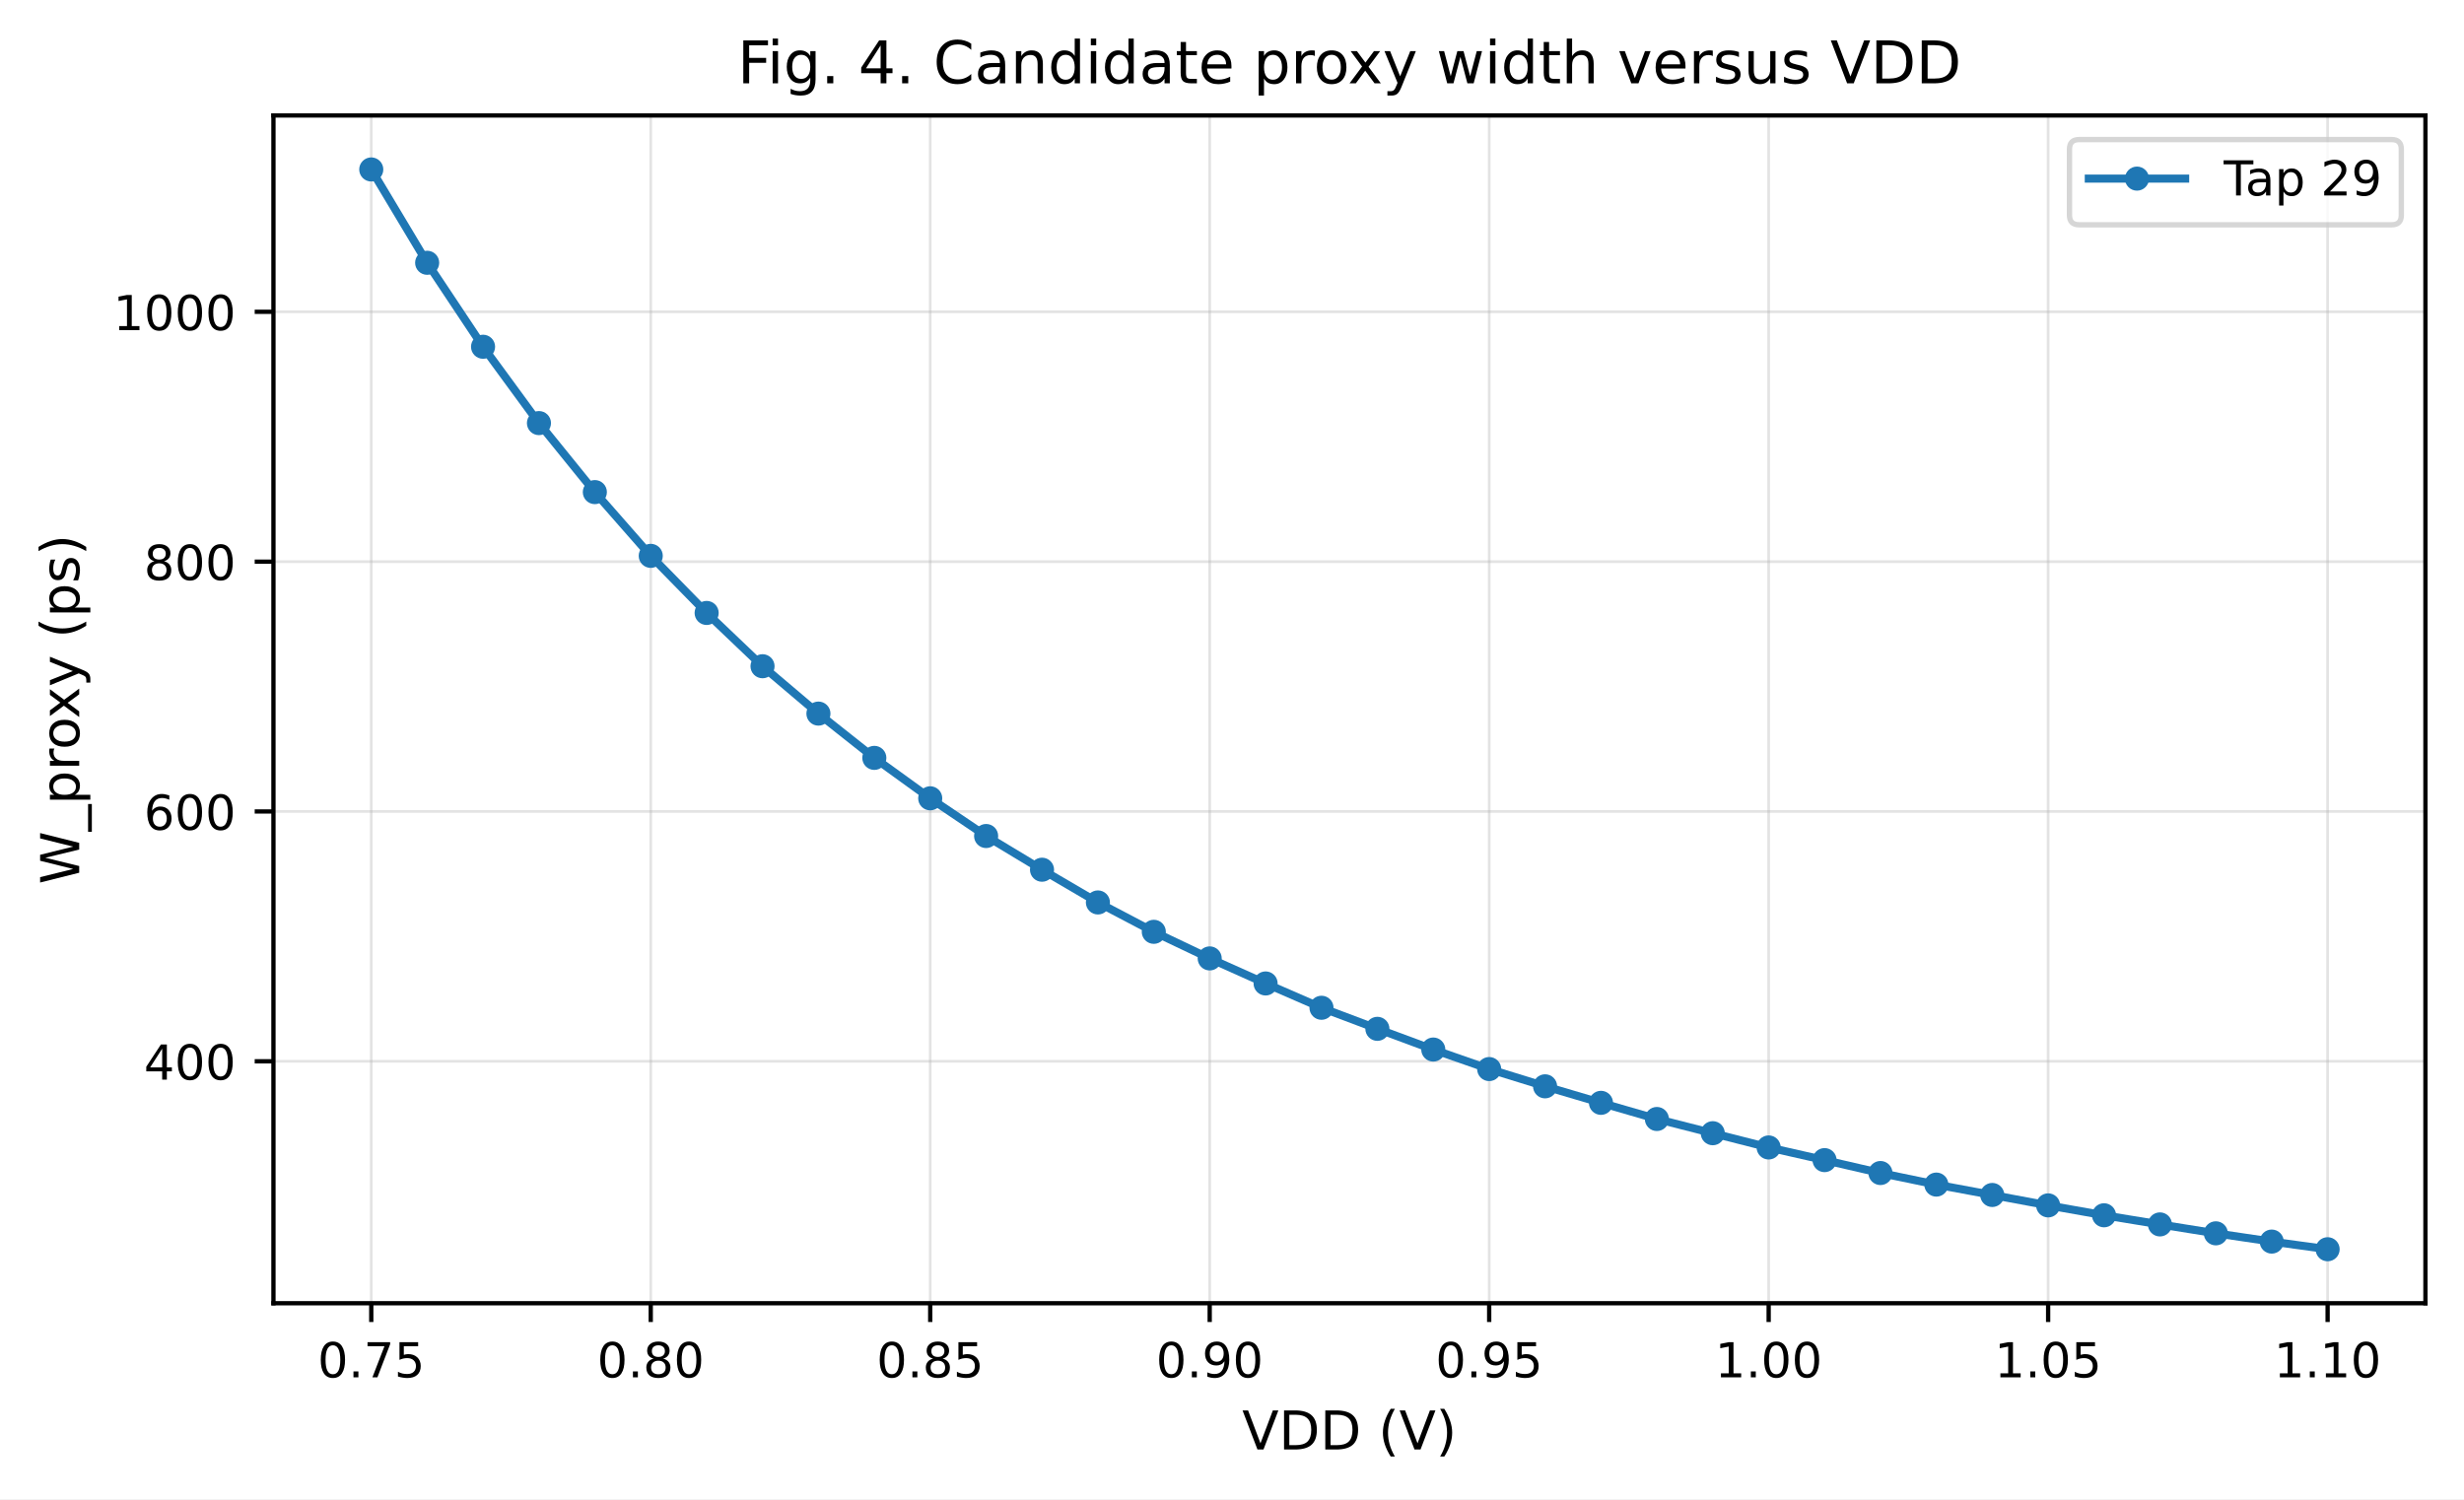
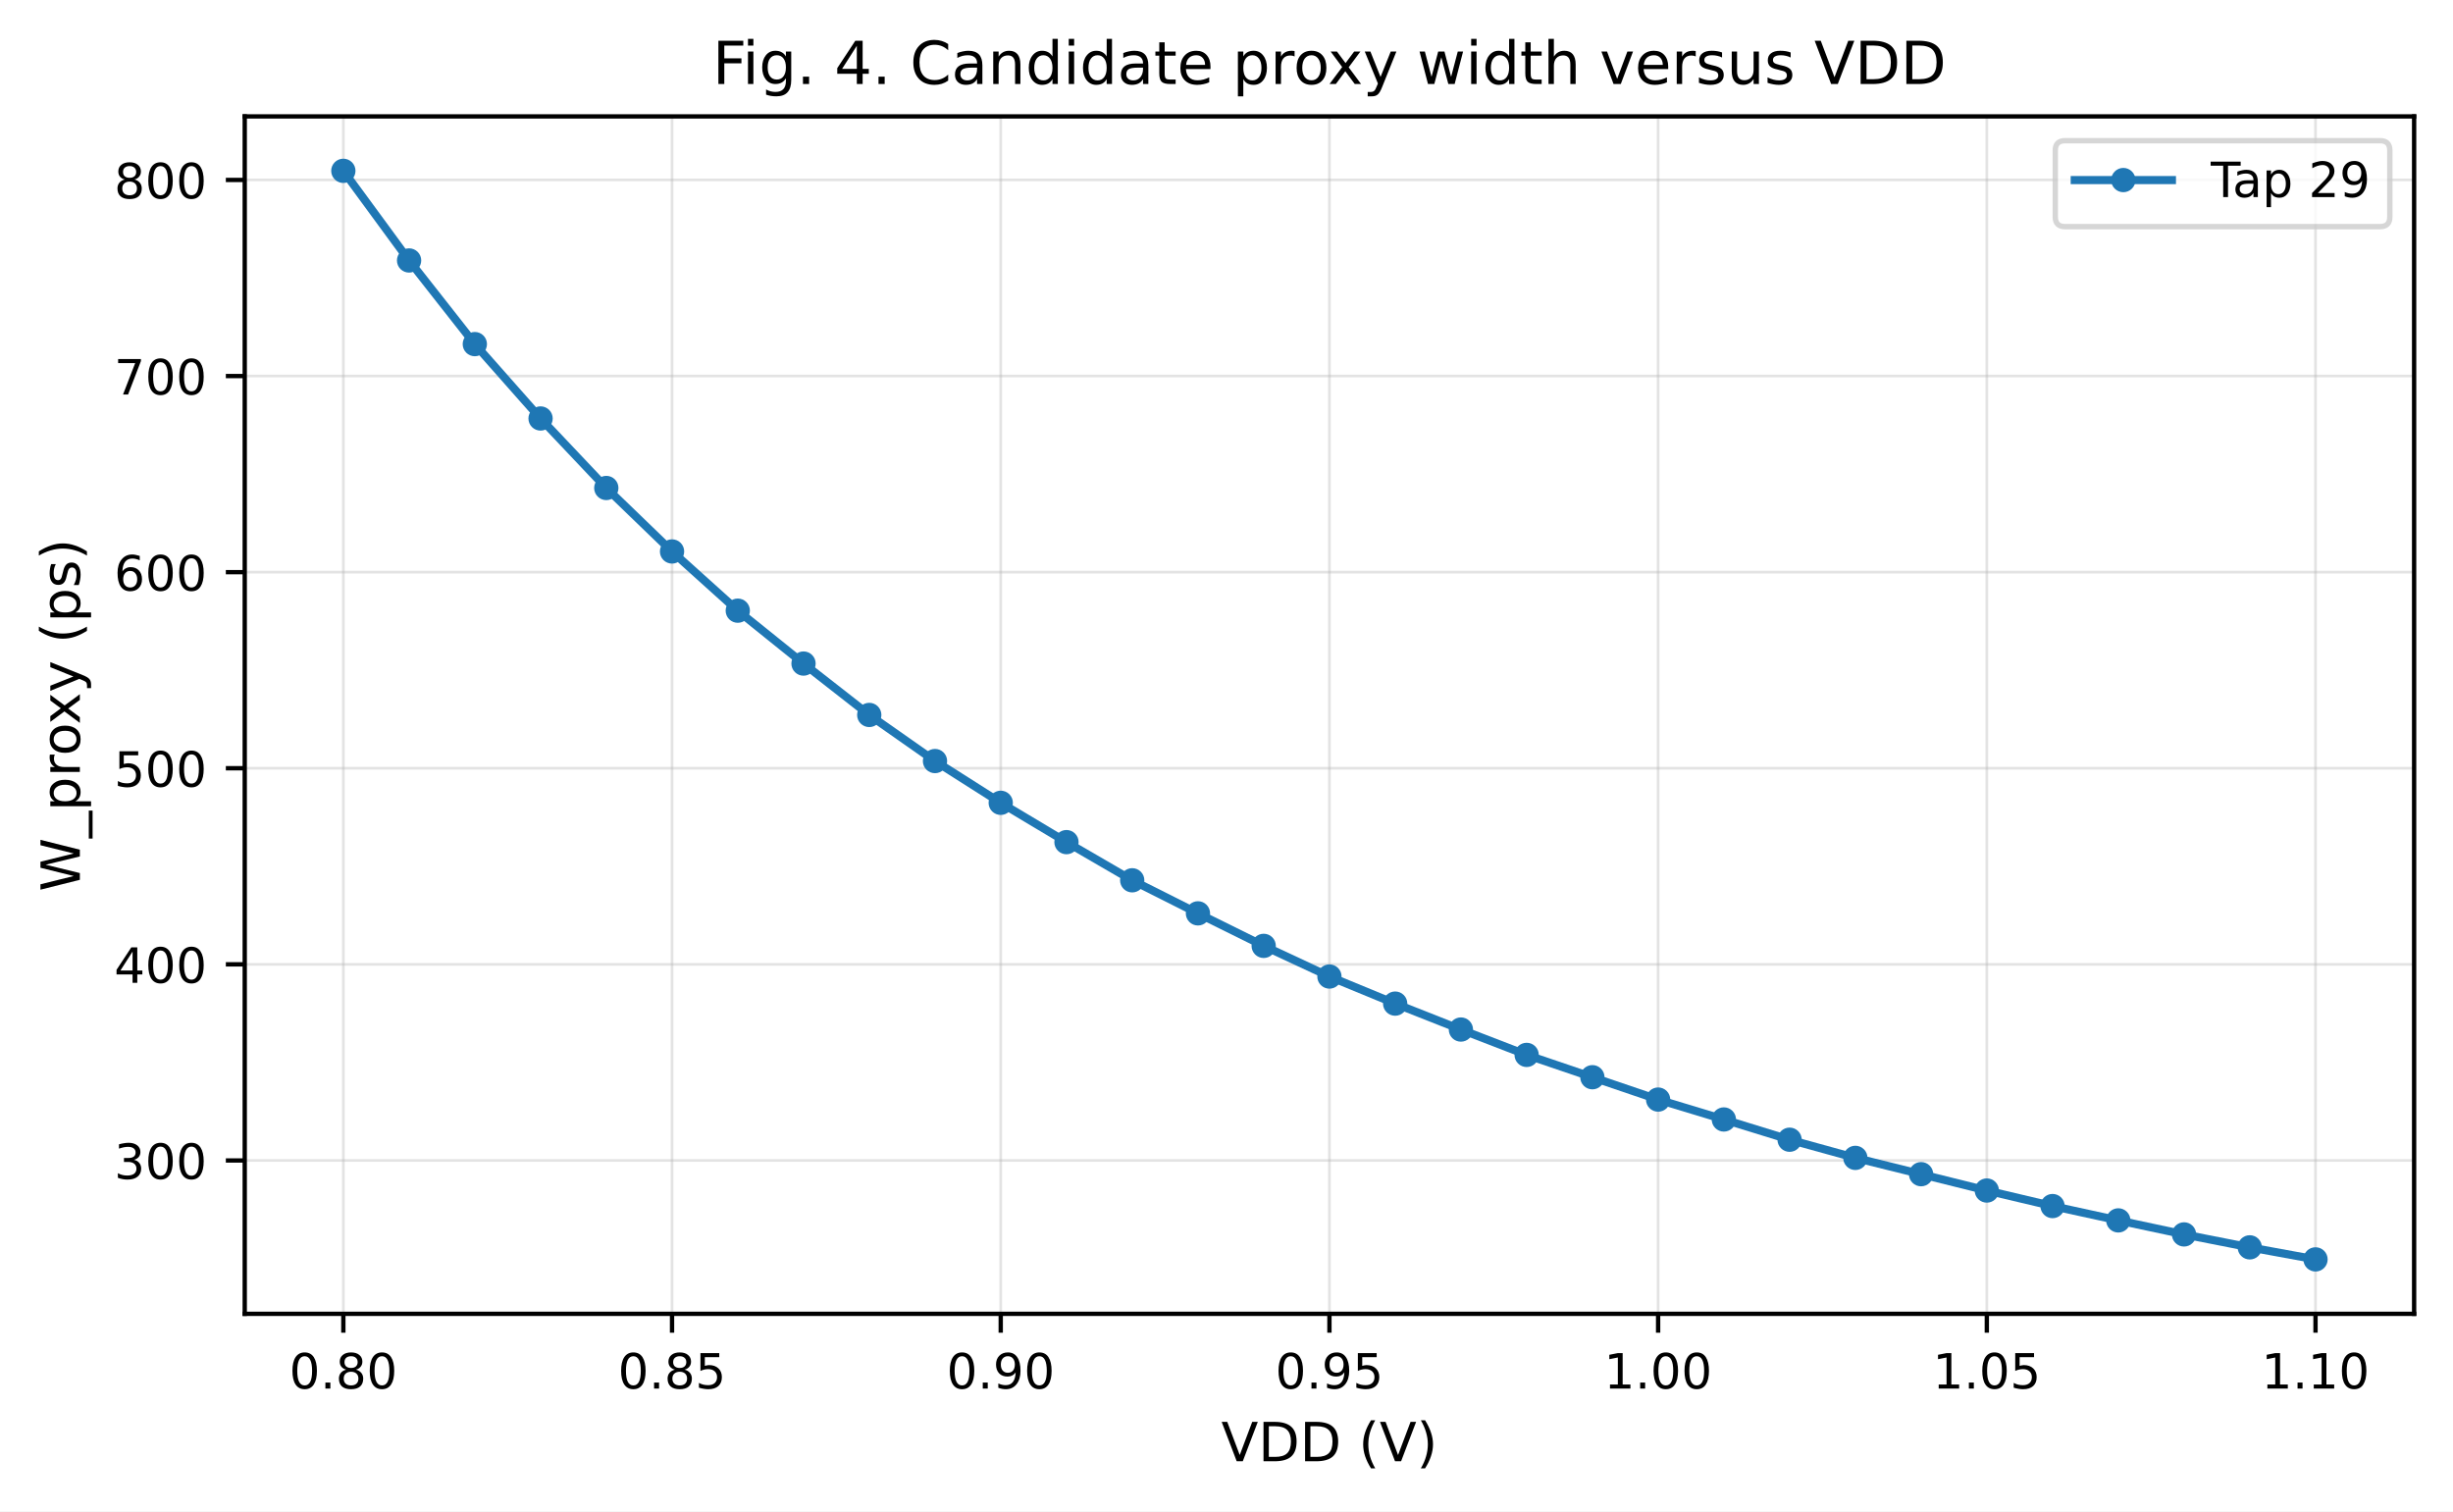
- <svg xmlns="http://www.w3.org/2000/svg" xmlns:xlink="http://www.w3.org/1999/xlink" height="279.907pt" version="1.1" viewBox="0 0 460.01 279.907" width="460.01pt">
+ <svg xmlns="http://www.w3.org/2000/svg" xmlns:xlink="http://www.w3.org/1999/xlink" height="279.907pt" version="1.1" viewBox="0 0 454.284 279.907" width="454.284pt">
  <defs>
    <style type="text/css">*{stroke-linecap:butt;stroke-linejoin:round;}</style>
  </defs>
  <g id="figure_1">
    <g id="patch_1">
-       <path d="M 0 279.907 L 460.01 279.907 L 460.01 0 L 0 0 z " style="fill:#ffffff;" />
+       <path d="M 0 279.907 L 454.284 279.907 L 454.284 0 L 0 0 z " style="fill:#ffffff;" />
    </g>
    <g id="axes_1">
      <g id="patch_2">
-         <path d="M 51.05 243.318 L 452.81 243.318 L 452.81 21.558 L 51.05 21.558 z " style="fill:#ffffff;" />
+         <path d="M 45.324 243.318 L 447.084 243.318 L 447.084 21.558 L 45.324 21.558 z " style="fill:#ffffff;" />
      </g>
      <g id="matplotlib.axis_1">
        <g id="xtick_1">
          <g id="line2d_1">
-             <path clip-path="url(#p1fad732d55)" d="M 69.312 243.318 L 69.312 21.558 " style="fill:none;stroke:#b0b0b0;stroke-linecap:square;stroke-opacity:0.35;stroke-width:0.5;" />
+             <path clip-path="url(#p21407348ca)" d="M 63.586 243.318 L 63.586 21.558 " style="fill:none;stroke:#b0b0b0;stroke-linecap:square;stroke-opacity:0.35;stroke-width:0.5;" />
          </g>
          <g id="line2d_2">
            <defs>
-               <path d="M 0 0 L 0 3.5 " id="mc8c9f199f9" style="stroke:#000000;stroke-width:0.8;" />
+               <path d="M 0 0 L 0 3.5 " id="m933b7584e6" style="stroke:#000000;stroke-width:0.8;" />
            </defs>
            <g>
-               <use style="stroke:#000000;stroke-width:0.8;" x="69.312" xlink:href="#mc8c9f199f9" y="243.318" />
+               <use style="stroke:#000000;stroke-width:0.8;" x="63.586" xlink:href="#m933b7584e6" y="243.318" />
            </g>
          </g>
          <g id="text_1">
-             <text style="font-family:DejaVu Sans;font-size:9px;font-stretch:normal;font-style:normal;font-weight:normal;text-anchor:middle;" transform="rotate(-0, 69.31213, 257.1569)" x="69.312" y="257.157">0.75</text>
+             <text style="font-family:DejaVu Sans;font-size:9px;font-stretch:normal;font-style:normal;font-weight:normal;text-anchor:middle;" transform="rotate(-0, 63.58588, 257.1569)" x="63.586" y="257.157">0.80</text>
          </g>
        </g>
        <g id="xtick_2">
          <g id="line2d_3">
-             <path clip-path="url(#p1fad732d55)" d="M 121.489 243.318 L 121.489 21.558 " style="fill:none;stroke:#b0b0b0;stroke-linecap:square;stroke-opacity:0.35;stroke-width:0.5;" />
+             <path clip-path="url(#p21407348ca)" d="M 124.459 243.318 L 124.459 21.558 " style="fill:none;stroke:#b0b0b0;stroke-linecap:square;stroke-opacity:0.35;stroke-width:0.5;" />
          </g>
          <g id="line2d_4">
            <g>
-               <use style="stroke:#000000;stroke-width:0.8;" x="121.489" xlink:href="#mc8c9f199f9" y="243.318" />
+               <use style="stroke:#000000;stroke-width:0.8;" x="124.459" xlink:href="#m933b7584e6" y="243.318" />
            </g>
          </g>
          <g id="text_2">
-             <text style="font-family:DejaVu Sans;font-size:9px;font-stretch:normal;font-style:normal;font-weight:normal;text-anchor:middle;" transform="rotate(-0, 121.4888, 257.1569)" x="121.489" y="257.157">0.80</text>
+             <text style="font-family:DejaVu Sans;font-size:9px;font-stretch:normal;font-style:normal;font-weight:normal;text-anchor:middle;" transform="rotate(-0, 124.4586, 257.1569)" x="124.459" y="257.157">0.85</text>
          </g>
        </g>
        <g id="xtick_3">
          <g id="line2d_5">
-             <path clip-path="url(#p1fad732d55)" d="M 173.665 243.318 L 173.665 21.558 " style="fill:none;stroke:#b0b0b0;stroke-linecap:square;stroke-opacity:0.35;stroke-width:0.5;" />
+             <path clip-path="url(#p21407348ca)" d="M 185.331 243.318 L 185.331 21.558 " style="fill:none;stroke:#b0b0b0;stroke-linecap:square;stroke-opacity:0.35;stroke-width:0.5;" />
          </g>
          <g id="line2d_6">
            <g>
-               <use style="stroke:#000000;stroke-width:0.8;" x="173.665" xlink:href="#mc8c9f199f9" y="243.318" />
+               <use style="stroke:#000000;stroke-width:0.8;" x="185.331" xlink:href="#m933b7584e6" y="243.318" />
            </g>
          </g>
          <g id="text_3">
-             <text style="font-family:DejaVu Sans;font-size:9px;font-stretch:normal;font-style:normal;font-weight:normal;text-anchor:middle;" transform="rotate(-0, 173.6654, 257.1569)" x="173.665" y="257.157">0.85</text>
+             <text style="font-family:DejaVu Sans;font-size:9px;font-stretch:normal;font-style:normal;font-weight:normal;text-anchor:middle;" transform="rotate(-0, 185.3313, 257.1569)" x="185.331" y="257.157">0.90</text>
          </g>
        </g>
        <g id="xtick_4">
          <g id="line2d_7">
-             <path clip-path="url(#p1fad732d55)" d="M 225.842 243.318 L 225.842 21.558 " style="fill:none;stroke:#b0b0b0;stroke-linecap:square;stroke-opacity:0.35;stroke-width:0.5;" />
+             <path clip-path="url(#p21407348ca)" d="M 246.204 243.318 L 246.204 21.558 " style="fill:none;stroke:#b0b0b0;stroke-linecap:square;stroke-opacity:0.35;stroke-width:0.5;" />
          </g>
          <g id="line2d_8">
            <g>
-               <use style="stroke:#000000;stroke-width:0.8;" x="225.842" xlink:href="#mc8c9f199f9" y="243.318" />
+               <use style="stroke:#000000;stroke-width:0.8;" x="246.204" xlink:href="#m933b7584e6" y="243.318" />
            </g>
          </g>
          <g id="text_4">
-             <text style="font-family:DejaVu Sans;font-size:9px;font-stretch:normal;font-style:normal;font-weight:normal;text-anchor:middle;" transform="rotate(-0, 225.842, 257.1569)" x="225.842" y="257.157">0.90</text>
+             <text style="font-family:DejaVu Sans;font-size:9px;font-stretch:normal;font-style:normal;font-weight:normal;text-anchor:middle;" transform="rotate(-0, 246.2041, 257.1569)" x="246.204" y="257.157">0.95</text>
          </g>
        </g>
        <g id="xtick_5">
          <g id="line2d_9">
-             <path clip-path="url(#p1fad732d55)" d="M 278.019 243.318 L 278.019 21.558 " style="fill:none;stroke:#b0b0b0;stroke-linecap:square;stroke-opacity:0.35;stroke-width:0.5;" />
+             <path clip-path="url(#p21407348ca)" d="M 307.077 243.318 L 307.077 21.558 " style="fill:none;stroke:#b0b0b0;stroke-linecap:square;stroke-opacity:0.35;stroke-width:0.5;" />
          </g>
          <g id="line2d_10">
            <g>
-               <use style="stroke:#000000;stroke-width:0.8;" x="278.019" xlink:href="#mc8c9f199f9" y="243.318" />
+               <use style="stroke:#000000;stroke-width:0.8;" x="307.077" xlink:href="#m933b7584e6" y="243.318" />
            </g>
          </g>
          <g id="text_5">
-             <text style="font-family:DejaVu Sans;font-size:9px;font-stretch:normal;font-style:normal;font-weight:normal;text-anchor:middle;" transform="rotate(-0, 278.0186, 257.1569)" x="278.019" y="257.157">0.95</text>
+             <text style="font-family:DejaVu Sans;font-size:9px;font-stretch:normal;font-style:normal;font-weight:normal;text-anchor:middle;" transform="rotate(-0, 307.0768, 257.1569)" x="307.077" y="257.157">1.00</text>
          </g>
        </g>
        <g id="xtick_6">
          <g id="line2d_11">
-             <path clip-path="url(#p1fad732d55)" d="M 330.195 243.318 L 330.195 21.558 " style="fill:none;stroke:#b0b0b0;stroke-linecap:square;stroke-opacity:0.35;stroke-width:0.5;" />
+             <path clip-path="url(#p21407348ca)" d="M 367.95 243.318 L 367.95 21.558 " style="fill:none;stroke:#b0b0b0;stroke-linecap:square;stroke-opacity:0.35;stroke-width:0.5;" />
          </g>
          <g id="line2d_12">
            <g>
-               <use style="stroke:#000000;stroke-width:0.8;" x="330.195" xlink:href="#mc8c9f199f9" y="243.318" />
+               <use style="stroke:#000000;stroke-width:0.8;" x="367.95" xlink:href="#m933b7584e6" y="243.318" />
            </g>
          </g>
          <g id="text_6">
-             <text style="font-family:DejaVu Sans;font-size:9px;font-stretch:normal;font-style:normal;font-weight:normal;text-anchor:middle;" transform="rotate(-0, 330.1952, 257.1569)" x="330.195" y="257.157">1.00</text>
+             <text style="font-family:DejaVu Sans;font-size:9px;font-stretch:normal;font-style:normal;font-weight:normal;text-anchor:middle;" transform="rotate(-0, 367.9495, 257.1569)" x="367.95" y="257.157">1.05</text>
          </g>
        </g>
        <g id="xtick_7">
          <g id="line2d_13">
-             <path clip-path="url(#p1fad732d55)" d="M 382.372 243.318 L 382.372 21.558 " style="fill:none;stroke:#b0b0b0;stroke-linecap:square;stroke-opacity:0.35;stroke-width:0.5;" />
+             <path clip-path="url(#p21407348ca)" d="M 428.822 243.318 L 428.822 21.558 " style="fill:none;stroke:#b0b0b0;stroke-linecap:square;stroke-opacity:0.35;stroke-width:0.5;" />
          </g>
          <g id="line2d_14">
            <g>
-               <use style="stroke:#000000;stroke-width:0.8;" x="382.372" xlink:href="#mc8c9f199f9" y="243.318" />
+               <use style="stroke:#000000;stroke-width:0.8;" x="428.822" xlink:href="#m933b7584e6" y="243.318" />
            </g>
          </g>
          <g id="text_7">
-             <text style="font-family:DejaVu Sans;font-size:9px;font-stretch:normal;font-style:normal;font-weight:normal;text-anchor:middle;" transform="rotate(-0, 382.3719, 257.1569)" x="382.372" y="257.157">1.05</text>
-           </g>
-         </g>
-         <g id="xtick_8">
-           <g id="line2d_15">
-             <path clip-path="url(#p1fad732d55)" d="M 434.548 243.318 L 434.548 21.558 " style="fill:none;stroke:#b0b0b0;stroke-linecap:square;stroke-opacity:0.35;stroke-width:0.5;" />
-           </g>
-           <g id="line2d_16">
-             <g>
-               <use style="stroke:#000000;stroke-width:0.8;" x="434.548" xlink:href="#mc8c9f199f9" y="243.318" />
-             </g>
-           </g>
-           <g id="text_8">
-             <text style="font-family:DejaVu Sans;font-size:9px;font-stretch:normal;font-style:normal;font-weight:normal;text-anchor:middle;" transform="rotate(-0, 434.5485, 257.1569)" x="434.548" y="257.157">1.10</text>
-           </g>
-         </g>
-         <g id="text_9">
-           <text style="font-family:DejaVu Sans;font-size:10px;font-stretch:normal;font-style:normal;font-weight:normal;text-anchor:middle;" transform="rotate(-0, 251.9303, 270.627)" x="251.93" y="270.627">VDD (V)</text>
+             <text style="font-family:DejaVu Sans;font-size:9px;font-stretch:normal;font-style:normal;font-weight:normal;text-anchor:middle;" transform="rotate(-0, 428.8222, 257.1569)" x="428.822" y="257.157">1.10</text>
+           </g>
+         </g>
+         <g id="text_8">
+           <text style="font-family:DejaVu Sans;font-size:10px;font-stretch:normal;font-style:normal;font-weight:normal;text-anchor:middle;" transform="rotate(-0, 246.2041, 270.627)" x="246.204" y="270.627">VDD (V)</text>
        </g>
      </g>
      <g id="matplotlib.axis_2">
        <g id="ytick_1">
+           <g id="line2d_15">
+             <path clip-path="url(#p21407348ca)" d="M 45.324 214.913 L 447.084 214.913 " style="fill:none;stroke:#b0b0b0;stroke-linecap:square;stroke-opacity:0.35;stroke-width:0.5;" />
+           </g>
+           <g id="line2d_16">
+             <defs>
+               <path d="M 0 0 L -3.5 0 " id="m79e8fa3fff" style="stroke:#000000;stroke-width:0.8;" />
+             </defs>
+             <g>
+               <use style="stroke:#000000;stroke-width:0.8;" x="45.324" xlink:href="#m79e8fa3fff" y="214.913" />
+             </g>
+           </g>
+           <g id="text_9">
+             <text style="font-family:DejaVu Sans;font-size:9px;font-stretch:normal;font-style:normal;font-weight:normal;text-anchor:end;" transform="rotate(-0, 38.32406, 218.3321)" x="38.324" y="218.332">300</text>
+           </g>
+         </g>
+         <g id="ytick_2">
          <g id="line2d_17">
-             <path clip-path="url(#p1fad732d55)" d="M 51.05 198.148 L 452.81 198.148 " style="fill:none;stroke:#b0b0b0;stroke-linecap:square;stroke-opacity:0.35;stroke-width:0.5;" />
+             <path clip-path="url(#p21407348ca)" d="M 45.324 178.595 L 447.084 178.595 " style="fill:none;stroke:#b0b0b0;stroke-linecap:square;stroke-opacity:0.35;stroke-width:0.5;" />
          </g>
          <g id="line2d_18">
-             <defs>
-               <path d="M 0 0 L -3.5 0 " id="mdaf986df2b" style="stroke:#000000;stroke-width:0.8;" />
-             </defs>
-             <g>
-               <use style="stroke:#000000;stroke-width:0.8;" x="51.05" xlink:href="#mdaf986df2b" y="198.148" />
+             <g>
+               <use style="stroke:#000000;stroke-width:0.8;" x="45.324" xlink:href="#m79e8fa3fff" y="178.595" />
            </g>
          </g>
          <g id="text_10">
-             <text style="font-family:DejaVu Sans;font-size:9px;font-stretch:normal;font-style:normal;font-weight:normal;text-anchor:end;" transform="rotate(-0, 44.05031, 201.5678)" x="44.05" y="201.568">400</text>
-           </g>
-         </g>
-         <g id="ytick_2">
+             <text style="font-family:DejaVu Sans;font-size:9px;font-stretch:normal;font-style:normal;font-weight:normal;text-anchor:end;" transform="rotate(-0, 38.32406, 182.0139)" x="38.324" y="182.014">400</text>
+           </g>
+         </g>
+         <g id="ytick_3">
          <g id="line2d_19">
-             <path clip-path="url(#p1fad732d55)" d="M 51.05 151.504 L 452.81 151.504 " style="fill:none;stroke:#b0b0b0;stroke-linecap:square;stroke-opacity:0.35;stroke-width:0.5;" />
+             <path clip-path="url(#p21407348ca)" d="M 45.324 142.276 L 447.084 142.276 " style="fill:none;stroke:#b0b0b0;stroke-linecap:square;stroke-opacity:0.35;stroke-width:0.5;" />
          </g>
          <g id="line2d_20">
            <g>
-               <use style="stroke:#000000;stroke-width:0.8;" x="51.05" xlink:href="#mdaf986df2b" y="151.504" />
+               <use style="stroke:#000000;stroke-width:0.8;" x="45.324" xlink:href="#m79e8fa3fff" y="142.276" />
            </g>
          </g>
          <g id="text_11">
-             <text style="font-family:DejaVu Sans;font-size:9px;font-stretch:normal;font-style:normal;font-weight:normal;text-anchor:end;" transform="rotate(-0, 44.05031, 154.9238)" x="44.05" y="154.924">600</text>
-           </g>
-         </g>
-         <g id="ytick_3">
+             <text style="font-family:DejaVu Sans;font-size:9px;font-stretch:normal;font-style:normal;font-weight:normal;text-anchor:end;" transform="rotate(-0, 38.32406, 145.6956)" x="38.324" y="145.696">500</text>
+           </g>
+         </g>
+         <g id="ytick_4">
          <g id="line2d_21">
-             <path clip-path="url(#p1fad732d55)" d="M 51.05 104.86 L 452.81 104.86 " style="fill:none;stroke:#b0b0b0;stroke-linecap:square;stroke-opacity:0.35;stroke-width:0.5;" />
+             <path clip-path="url(#p21407348ca)" d="M 45.324 105.958 L 447.084 105.958 " style="fill:none;stroke:#b0b0b0;stroke-linecap:square;stroke-opacity:0.35;stroke-width:0.5;" />
          </g>
          <g id="line2d_22">
            <g>
-               <use style="stroke:#000000;stroke-width:0.8;" x="51.05" xlink:href="#mdaf986df2b" y="104.86" />
+               <use style="stroke:#000000;stroke-width:0.8;" x="45.324" xlink:href="#m79e8fa3fff" y="105.958" />
            </g>
          </g>
          <g id="text_12">
-             <text style="font-family:DejaVu Sans;font-size:9px;font-stretch:normal;font-style:normal;font-weight:normal;text-anchor:end;" transform="rotate(-0, 44.05031, 108.2798)" x="44.05" y="108.28">800</text>
-           </g>
-         </g>
-         <g id="ytick_4">
+             <text style="font-family:DejaVu Sans;font-size:9px;font-stretch:normal;font-style:normal;font-weight:normal;text-anchor:end;" transform="rotate(-0, 38.32406, 109.3773)" x="38.324" y="109.377">600</text>
+           </g>
+         </g>
+         <g id="ytick_5">
          <g id="line2d_23">
-             <path clip-path="url(#p1fad732d55)" d="M 51.05 58.216 L 452.81 58.216 " style="fill:none;stroke:#b0b0b0;stroke-linecap:square;stroke-opacity:0.35;stroke-width:0.5;" />
+             <path clip-path="url(#p21407348ca)" d="M 45.324 69.64 L 447.084 69.64 " style="fill:none;stroke:#b0b0b0;stroke-linecap:square;stroke-opacity:0.35;stroke-width:0.5;" />
          </g>
          <g id="line2d_24">
            <g>
-               <use style="stroke:#000000;stroke-width:0.8;" x="51.05" xlink:href="#mdaf986df2b" y="58.216" />
+               <use style="stroke:#000000;stroke-width:0.8;" x="45.324" xlink:href="#m79e8fa3fff" y="69.64" />
            </g>
          </g>
          <g id="text_13">
-             <text style="font-family:DejaVu Sans;font-size:9px;font-stretch:normal;font-style:normal;font-weight:normal;text-anchor:end;" transform="rotate(-0, 44.05031, 61.63576)" x="44.05" y="61.636">1000</text>
-           </g>
-         </g>
-         <g id="text_14">
+             <text style="font-family:DejaVu Sans;font-size:9px;font-stretch:normal;font-style:normal;font-weight:normal;text-anchor:end;" transform="rotate(-0, 38.32406, 73.05906)" x="38.324" y="73.059">700</text>
+           </g>
+         </g>
+         <g id="ytick_6">
+           <g id="line2d_25">
+             <path clip-path="url(#p21407348ca)" d="M 45.324 33.322 L 447.084 33.322 " style="fill:none;stroke:#b0b0b0;stroke-linecap:square;stroke-opacity:0.35;stroke-width:0.5;" />
+           </g>
+           <g id="line2d_26">
+             <g>
+               <use style="stroke:#000000;stroke-width:0.8;" x="45.324" xlink:href="#m79e8fa3fff" y="33.322" />
+             </g>
+           </g>
+           <g id="text_14">
+             <text style="font-family:DejaVu Sans;font-size:9px;font-stretch:normal;font-style:normal;font-weight:normal;text-anchor:end;" transform="rotate(-0, 38.32406, 36.7408)" x="38.324" y="36.741">800</text>
+           </g>
+         </g>
+         <g id="text_15">
          <text style="font-family:DejaVu Sans;font-size:10px;font-stretch:normal;font-style:normal;font-weight:normal;text-anchor:middle;" transform="rotate(-90, 14.7875, 132.4383)" x="14.787" y="132.438">W_proxy (ps)</text>
        </g>
      </g>
-       <g id="line2d_25">
-         <path clip-path="url(#p1fad732d55)" d="M 69.312 31.638 L 79.747 49.061 L 90.183 64.74 L 100.618 78.993 L 111.053 91.877 L 121.489 103.78 L 131.924 114.439 L 142.359 124.387 L 152.795 133.232 L 163.23 141.498 L 173.665 149.046 L 184.101 156.087 L 194.536 162.378 L 204.971 168.489 L 215.407 173.972 L 225.842 178.939 L 236.277 183.614 L 246.713 188.153 L 257.148 192.086 L 267.583 195.952 L 278.019 199.597 L 288.454 202.819 L 298.889 205.903 L 309.325 208.919 L 319.76 211.573 L 330.195 214.232 L 340.631 216.597 L 351.066 219.006 L 361.501 221.166 L 371.937 223.105 L 382.372 225.048 L 392.807 226.896 L 403.243 228.601 L 413.678 230.267 L 424.113 231.807 L 434.548 233.238 " style="fill:none;stroke:#1f77b4;stroke-linecap:square;stroke-width:1.5;" />
+       <g id="line2d_27">
+         <path clip-path="url(#p21407348ca)" d="M 63.586 31.638 L 75.76 48.238 L 87.935 63.729 L 100.11 77.503 L 112.284 90.375 L 124.459 102.13 L 136.633 113.095 L 148.808 122.891 L 160.982 132.408 L 173.157 140.946 L 185.331 148.68 L 197.506 155.961 L 209.68 163.03 L 221.855 169.153 L 234.03 175.174 L 246.204 180.851 L 258.379 185.868 L 270.553 190.67 L 282.728 195.367 L 294.902 199.5 L 307.077 203.641 L 319.251 207.324 L 331.426 211.075 L 343.6 214.438 L 355.775 217.458 L 367.95 220.484 L 380.124 223.362 L 392.299 226.016 L 404.473 228.611 L 416.648 231.009 L 428.822 233.238 " style="fill:none;stroke:#1f77b4;stroke-linecap:square;stroke-width:1.5;" />
        <defs>
-           <path d="M 0 1.75 C 0.464 1.75 0.909 1.566 1.237 1.237 C 1.566 0.909 1.75 0.464 1.75 0 C 1.75 -0.464 1.566 -0.909 1.237 -1.237 C 0.909 -1.566 0.464 -1.75 0 -1.75 C -0.464 -1.75 -0.909 -1.566 -1.237 -1.237 C -1.566 -0.909 -1.75 -0.464 -1.75 0 C -1.75 0.464 -1.566 0.909 -1.237 1.237 C -0.909 1.566 -0.464 1.75 0 1.75 z " id="m03d972b38b" style="stroke:#1f77b4;" />
+           <path d="M 0 1.75 C 0.464 1.75 0.909 1.566 1.237 1.237 C 1.566 0.909 1.75 0.464 1.75 0 C 1.75 -0.464 1.566 -0.909 1.237 -1.237 C 0.909 -1.566 0.464 -1.75 0 -1.75 C -0.464 -1.75 -0.909 -1.566 -1.237 -1.237 C -1.566 -0.909 -1.75 -0.464 -1.75 0 C -1.75 0.464 -1.566 0.909 -1.237 1.237 C -0.909 1.566 -0.464 1.75 0 1.75 z " id="mffd0aa3ce0" style="stroke:#1f77b4;" />
        </defs>
-         <g clip-path="url(#p1fad732d55)">
-           <use style="fill:#1f77b4;stroke:#1f77b4;" x="69.312" xlink:href="#m03d972b38b" y="31.638" />
-           <use style="fill:#1f77b4;stroke:#1f77b4;" x="79.747" xlink:href="#m03d972b38b" y="49.061" />
-           <use style="fill:#1f77b4;stroke:#1f77b4;" x="90.183" xlink:href="#m03d972b38b" y="64.74" />
-           <use style="fill:#1f77b4;stroke:#1f77b4;" x="100.618" xlink:href="#m03d972b38b" y="78.993" />
-           <use style="fill:#1f77b4;stroke:#1f77b4;" x="111.053" xlink:href="#m03d972b38b" y="91.877" />
-           <use style="fill:#1f77b4;stroke:#1f77b4;" x="121.489" xlink:href="#m03d972b38b" y="103.78" />
-           <use style="fill:#1f77b4;stroke:#1f77b4;" x="131.924" xlink:href="#m03d972b38b" y="114.439" />
-           <use style="fill:#1f77b4;stroke:#1f77b4;" x="142.359" xlink:href="#m03d972b38b" y="124.387" />
-           <use style="fill:#1f77b4;stroke:#1f77b4;" x="152.795" xlink:href="#m03d972b38b" y="133.232" />
-           <use style="fill:#1f77b4;stroke:#1f77b4;" x="163.23" xlink:href="#m03d972b38b" y="141.498" />
-           <use style="fill:#1f77b4;stroke:#1f77b4;" x="173.665" xlink:href="#m03d972b38b" y="149.046" />
-           <use style="fill:#1f77b4;stroke:#1f77b4;" x="184.101" xlink:href="#m03d972b38b" y="156.087" />
-           <use style="fill:#1f77b4;stroke:#1f77b4;" x="194.536" xlink:href="#m03d972b38b" y="162.378" />
-           <use style="fill:#1f77b4;stroke:#1f77b4;" x="204.971" xlink:href="#m03d972b38b" y="168.489" />
-           <use style="fill:#1f77b4;stroke:#1f77b4;" x="215.407" xlink:href="#m03d972b38b" y="173.972" />
-           <use style="fill:#1f77b4;stroke:#1f77b4;" x="225.842" xlink:href="#m03d972b38b" y="178.939" />
-           <use style="fill:#1f77b4;stroke:#1f77b4;" x="236.277" xlink:href="#m03d972b38b" y="183.614" />
-           <use style="fill:#1f77b4;stroke:#1f77b4;" x="246.713" xlink:href="#m03d972b38b" y="188.153" />
-           <use style="fill:#1f77b4;stroke:#1f77b4;" x="257.148" xlink:href="#m03d972b38b" y="192.086" />
-           <use style="fill:#1f77b4;stroke:#1f77b4;" x="267.583" xlink:href="#m03d972b38b" y="195.952" />
-           <use style="fill:#1f77b4;stroke:#1f77b4;" x="278.019" xlink:href="#m03d972b38b" y="199.597" />
-           <use style="fill:#1f77b4;stroke:#1f77b4;" x="288.454" xlink:href="#m03d972b38b" y="202.819" />
-           <use style="fill:#1f77b4;stroke:#1f77b4;" x="298.889" xlink:href="#m03d972b38b" y="205.903" />
-           <use style="fill:#1f77b4;stroke:#1f77b4;" x="309.325" xlink:href="#m03d972b38b" y="208.919" />
-           <use style="fill:#1f77b4;stroke:#1f77b4;" x="319.76" xlink:href="#m03d972b38b" y="211.573" />
-           <use style="fill:#1f77b4;stroke:#1f77b4;" x="330.195" xlink:href="#m03d972b38b" y="214.232" />
-           <use style="fill:#1f77b4;stroke:#1f77b4;" x="340.631" xlink:href="#m03d972b38b" y="216.597" />
-           <use style="fill:#1f77b4;stroke:#1f77b4;" x="351.066" xlink:href="#m03d972b38b" y="219.006" />
-           <use style="fill:#1f77b4;stroke:#1f77b4;" x="361.501" xlink:href="#m03d972b38b" y="221.166" />
-           <use style="fill:#1f77b4;stroke:#1f77b4;" x="371.937" xlink:href="#m03d972b38b" y="223.105" />
-           <use style="fill:#1f77b4;stroke:#1f77b4;" x="382.372" xlink:href="#m03d972b38b" y="225.048" />
-           <use style="fill:#1f77b4;stroke:#1f77b4;" x="392.807" xlink:href="#m03d972b38b" y="226.896" />
-           <use style="fill:#1f77b4;stroke:#1f77b4;" x="403.243" xlink:href="#m03d972b38b" y="228.601" />
-           <use style="fill:#1f77b4;stroke:#1f77b4;" x="413.678" xlink:href="#m03d972b38b" y="230.267" />
-           <use style="fill:#1f77b4;stroke:#1f77b4;" x="424.113" xlink:href="#m03d972b38b" y="231.807" />
-           <use style="fill:#1f77b4;stroke:#1f77b4;" x="434.548" xlink:href="#m03d972b38b" y="233.238" />
+         <g clip-path="url(#p21407348ca)">
+           <use style="fill:#1f77b4;stroke:#1f77b4;" x="63.586" xlink:href="#mffd0aa3ce0" y="31.638" />
+           <use style="fill:#1f77b4;stroke:#1f77b4;" x="75.76" xlink:href="#mffd0aa3ce0" y="48.238" />
+           <use style="fill:#1f77b4;stroke:#1f77b4;" x="87.935" xlink:href="#mffd0aa3ce0" y="63.729" />
+           <use style="fill:#1f77b4;stroke:#1f77b4;" x="100.11" xlink:href="#mffd0aa3ce0" y="77.503" />
+           <use style="fill:#1f77b4;stroke:#1f77b4;" x="112.284" xlink:href="#mffd0aa3ce0" y="90.375" />
+           <use style="fill:#1f77b4;stroke:#1f77b4;" x="124.459" xlink:href="#mffd0aa3ce0" y="102.13" />
+           <use style="fill:#1f77b4;stroke:#1f77b4;" x="136.633" xlink:href="#mffd0aa3ce0" y="113.095" />
+           <use style="fill:#1f77b4;stroke:#1f77b4;" x="148.808" xlink:href="#mffd0aa3ce0" y="122.891" />
+           <use style="fill:#1f77b4;stroke:#1f77b4;" x="160.982" xlink:href="#mffd0aa3ce0" y="132.408" />
+           <use style="fill:#1f77b4;stroke:#1f77b4;" x="173.157" xlink:href="#mffd0aa3ce0" y="140.946" />
+           <use style="fill:#1f77b4;stroke:#1f77b4;" x="185.331" xlink:href="#mffd0aa3ce0" y="148.68" />
+           <use style="fill:#1f77b4;stroke:#1f77b4;" x="197.506" xlink:href="#mffd0aa3ce0" y="155.961" />
+           <use style="fill:#1f77b4;stroke:#1f77b4;" x="209.68" xlink:href="#mffd0aa3ce0" y="163.03" />
+           <use style="fill:#1f77b4;stroke:#1f77b4;" x="221.855" xlink:href="#mffd0aa3ce0" y="169.153" />
+           <use style="fill:#1f77b4;stroke:#1f77b4;" x="234.03" xlink:href="#mffd0aa3ce0" y="175.174" />
+           <use style="fill:#1f77b4;stroke:#1f77b4;" x="246.204" xlink:href="#mffd0aa3ce0" y="180.851" />
+           <use style="fill:#1f77b4;stroke:#1f77b4;" x="258.379" xlink:href="#mffd0aa3ce0" y="185.868" />
+           <use style="fill:#1f77b4;stroke:#1f77b4;" x="270.553" xlink:href="#mffd0aa3ce0" y="190.67" />
+           <use style="fill:#1f77b4;stroke:#1f77b4;" x="282.728" xlink:href="#mffd0aa3ce0" y="195.367" />
+           <use style="fill:#1f77b4;stroke:#1f77b4;" x="294.902" xlink:href="#mffd0aa3ce0" y="199.5" />
+           <use style="fill:#1f77b4;stroke:#1f77b4;" x="307.077" xlink:href="#mffd0aa3ce0" y="203.641" />
+           <use style="fill:#1f77b4;stroke:#1f77b4;" x="319.251" xlink:href="#mffd0aa3ce0" y="207.324" />
+           <use style="fill:#1f77b4;stroke:#1f77b4;" x="331.426" xlink:href="#mffd0aa3ce0" y="211.075" />
+           <use style="fill:#1f77b4;stroke:#1f77b4;" x="343.6" xlink:href="#mffd0aa3ce0" y="214.438" />
+           <use style="fill:#1f77b4;stroke:#1f77b4;" x="355.775" xlink:href="#mffd0aa3ce0" y="217.458" />
+           <use style="fill:#1f77b4;stroke:#1f77b4;" x="367.95" xlink:href="#mffd0aa3ce0" y="220.484" />
+           <use style="fill:#1f77b4;stroke:#1f77b4;" x="380.124" xlink:href="#mffd0aa3ce0" y="223.362" />
+           <use style="fill:#1f77b4;stroke:#1f77b4;" x="392.299" xlink:href="#mffd0aa3ce0" y="226.016" />
+           <use style="fill:#1f77b4;stroke:#1f77b4;" x="404.473" xlink:href="#mffd0aa3ce0" y="228.611" />
+           <use style="fill:#1f77b4;stroke:#1f77b4;" x="416.648" xlink:href="#mffd0aa3ce0" y="231.009" />
+           <use style="fill:#1f77b4;stroke:#1f77b4;" x="428.822" xlink:href="#mffd0aa3ce0" y="233.238" />
        </g>
      </g>
      <g id="patch_3">
-         <path d="M 51.05 243.318 L 51.05 21.558 " style="fill:none;stroke:#000000;stroke-linecap:square;stroke-linejoin:miter;stroke-width:0.8;" />
+         <path d="M 45.324 243.318 L 45.324 21.558 " style="fill:none;stroke:#000000;stroke-linecap:square;stroke-linejoin:miter;stroke-width:0.8;" />
      </g>
      <g id="patch_4">
-         <path d="M 452.81 243.318 L 452.81 21.558 " style="fill:none;stroke:#000000;stroke-linecap:square;stroke-linejoin:miter;stroke-width:0.8;" />
+         <path d="M 447.084 243.318 L 447.084 21.558 " style="fill:none;stroke:#000000;stroke-linecap:square;stroke-linejoin:miter;stroke-width:0.8;" />
      </g>
      <g id="patch_5">
-         <path d="M 51.05 243.318 L 452.81 243.318 " style="fill:none;stroke:#000000;stroke-linecap:square;stroke-linejoin:miter;stroke-width:0.8;" />
+         <path d="M 45.324 243.318 L 447.084 243.318 " style="fill:none;stroke:#000000;stroke-linecap:square;stroke-linejoin:miter;stroke-width:0.8;" />
      </g>
      <g id="patch_6">
-         <path d="M 51.05 21.558 L 452.81 21.558 " style="fill:none;stroke:#000000;stroke-linecap:square;stroke-linejoin:miter;stroke-width:0.8;" />
-       </g>
-       <g id="text_15">
-         <text style="font-family:DejaVu Sans;font-size:11px;font-stretch:normal;font-style:normal;font-weight:normal;text-anchor:middle;" transform="rotate(-0, 251.9303, 15.55828)" x="251.93" y="15.558">Fig. 4. Candidate proxy width versus VDD</text>
+         <path d="M 45.324 21.558 L 447.084 21.558 " style="fill:none;stroke:#000000;stroke-linecap:square;stroke-linejoin:miter;stroke-width:0.8;" />
+       </g>
+       <g id="text_16">
+         <text style="font-family:DejaVu Sans;font-size:11px;font-stretch:normal;font-style:normal;font-weight:normal;text-anchor:middle;" transform="rotate(-0, 246.2041, 15.55828)" x="246.204" y="15.558">Fig. 4. Candidate proxy width versus VDD</text>
      </g>
      <g id="legend_1">
        <g id="patch_7">
-           <path d="M 388.157 41.969 L 446.51 41.969 Q 448.31 41.969 448.31 40.169 L 448.31 27.858 Q 448.31 26.058 446.51 26.058 L 388.157 26.058 Q 386.357 26.058 386.357 27.858 L 386.357 40.169 Q 386.357 41.969 388.157 41.969 z " style="fill:#ffffff;opacity:0.8;stroke:#cccccc;stroke-linejoin:miter;" />
-         </g>
-         <g id="line2d_26">
-           <path d="M 389.957 33.347 L 407.957 33.347 " style="fill:none;stroke:#1f77b4;stroke-linecap:square;stroke-width:1.5;" />
-         </g>
-         <g id="line2d_27">
+           <path d="M 382.43 41.969 L 440.784 41.969 Q 442.584 41.969 442.584 40.169 L 442.584 27.858 Q 442.584 26.058 440.784 26.058 L 382.43 26.058 Q 380.63 26.058 380.63 27.858 L 380.63 40.169 Q 380.63 41.969 382.43 41.969 z " style="fill:#ffffff;opacity:0.8;stroke:#cccccc;stroke-linejoin:miter;" />
+         </g>
+         <g id="line2d_28">
+           <path d="M 384.23 33.347 L 402.23 33.347 " style="fill:none;stroke:#1f77b4;stroke-linecap:square;stroke-width:1.5;" />
+         </g>
+         <g id="line2d_29">
          <g>
-             <use style="fill:#1f77b4;stroke:#1f77b4;" x="398.957" xlink:href="#m03d972b38b" y="33.347" />
-           </g>
-         </g>
-         <g id="text_16">
-           <text style="font-family:DejaVu Sans;font-size:9px;font-stretch:normal;font-style:normal;font-weight:normal;text-anchor:start;" transform="rotate(-0, 415.1566, 36.49688)" x="415.157" y="36.497">Tap 29</text>
+             <use style="fill:#1f77b4;stroke:#1f77b4;" x="393.23" xlink:href="#mffd0aa3ce0" y="33.347" />
+           </g>
+         </g>
+         <g id="text_17">
+           <text style="font-family:DejaVu Sans;font-size:9px;font-stretch:normal;font-style:normal;font-weight:normal;text-anchor:start;" transform="rotate(-0, 409.4303, 36.49688)" x="409.43" y="36.497">Tap 29</text>
        </g>
      </g>
    </g>
  </g>
  <defs>
-     <clipPath id="p1fad732d55">
-       <rect height="221.76" width="401.76" x="51.05" y="21.558" />
+     <clipPath id="p21407348ca">
+       <rect height="221.76" width="401.76" x="45.324" y="21.558" />
    </clipPath>
  </defs>
</svg>
